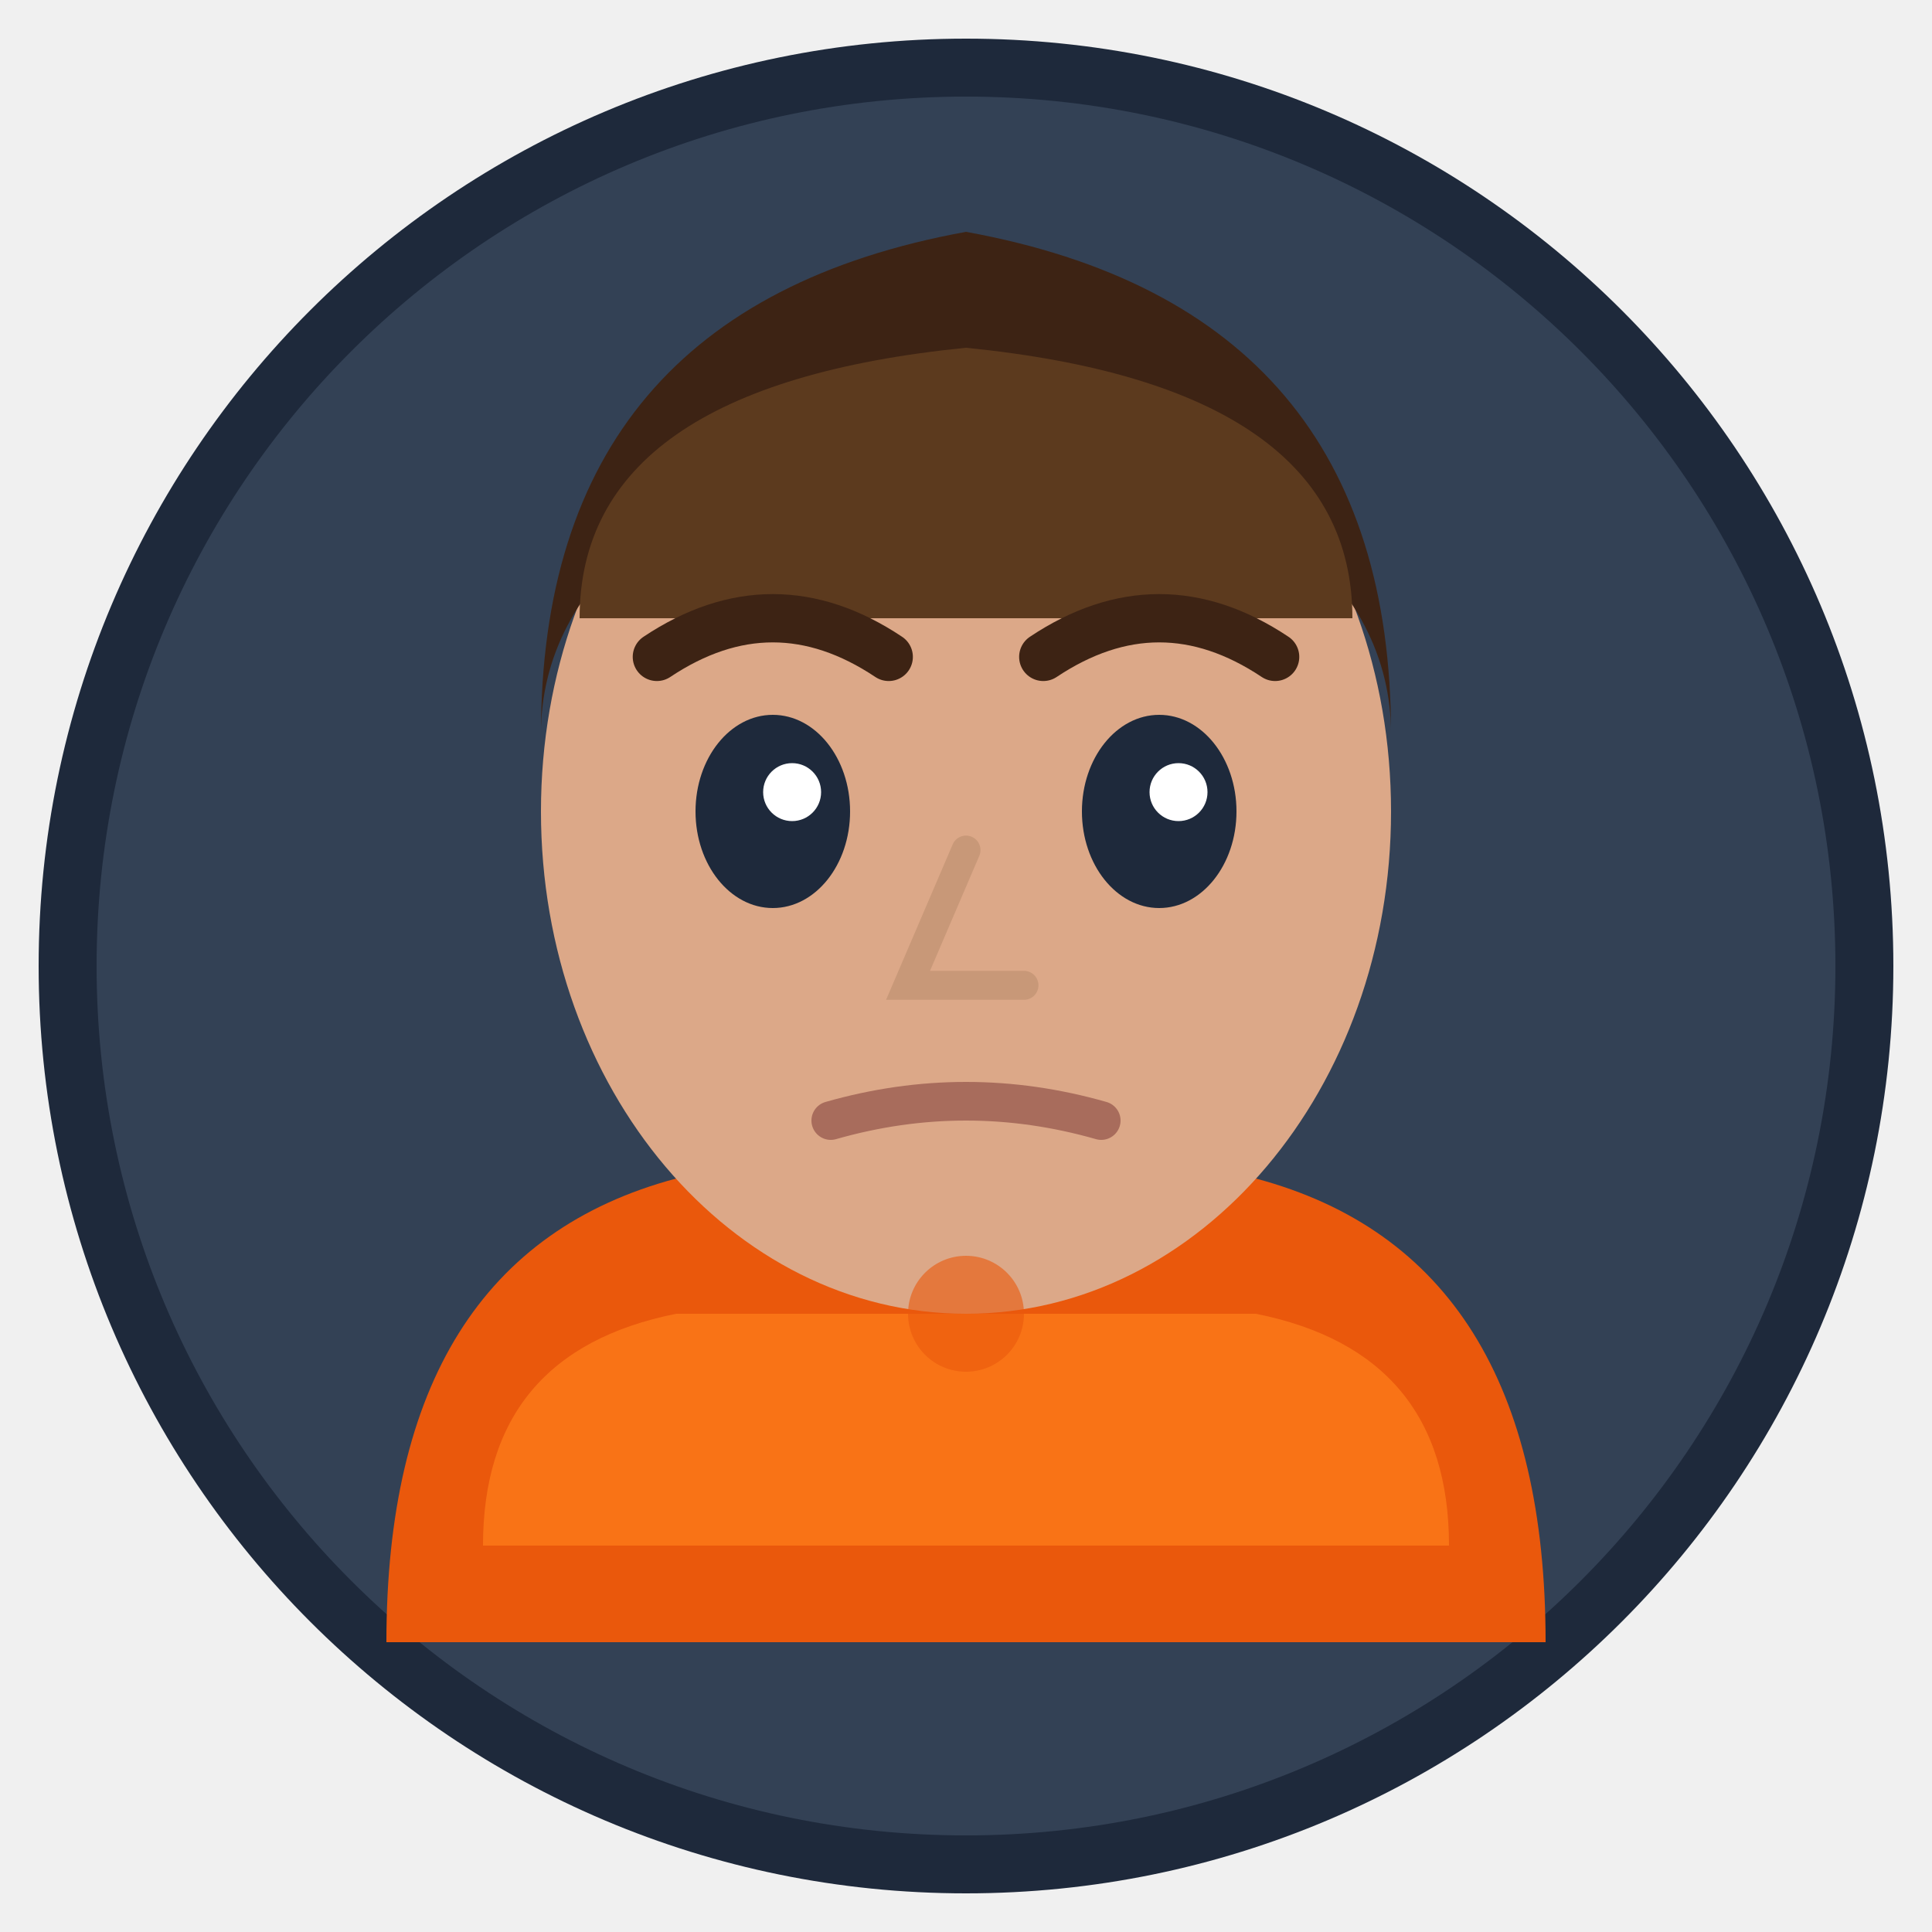
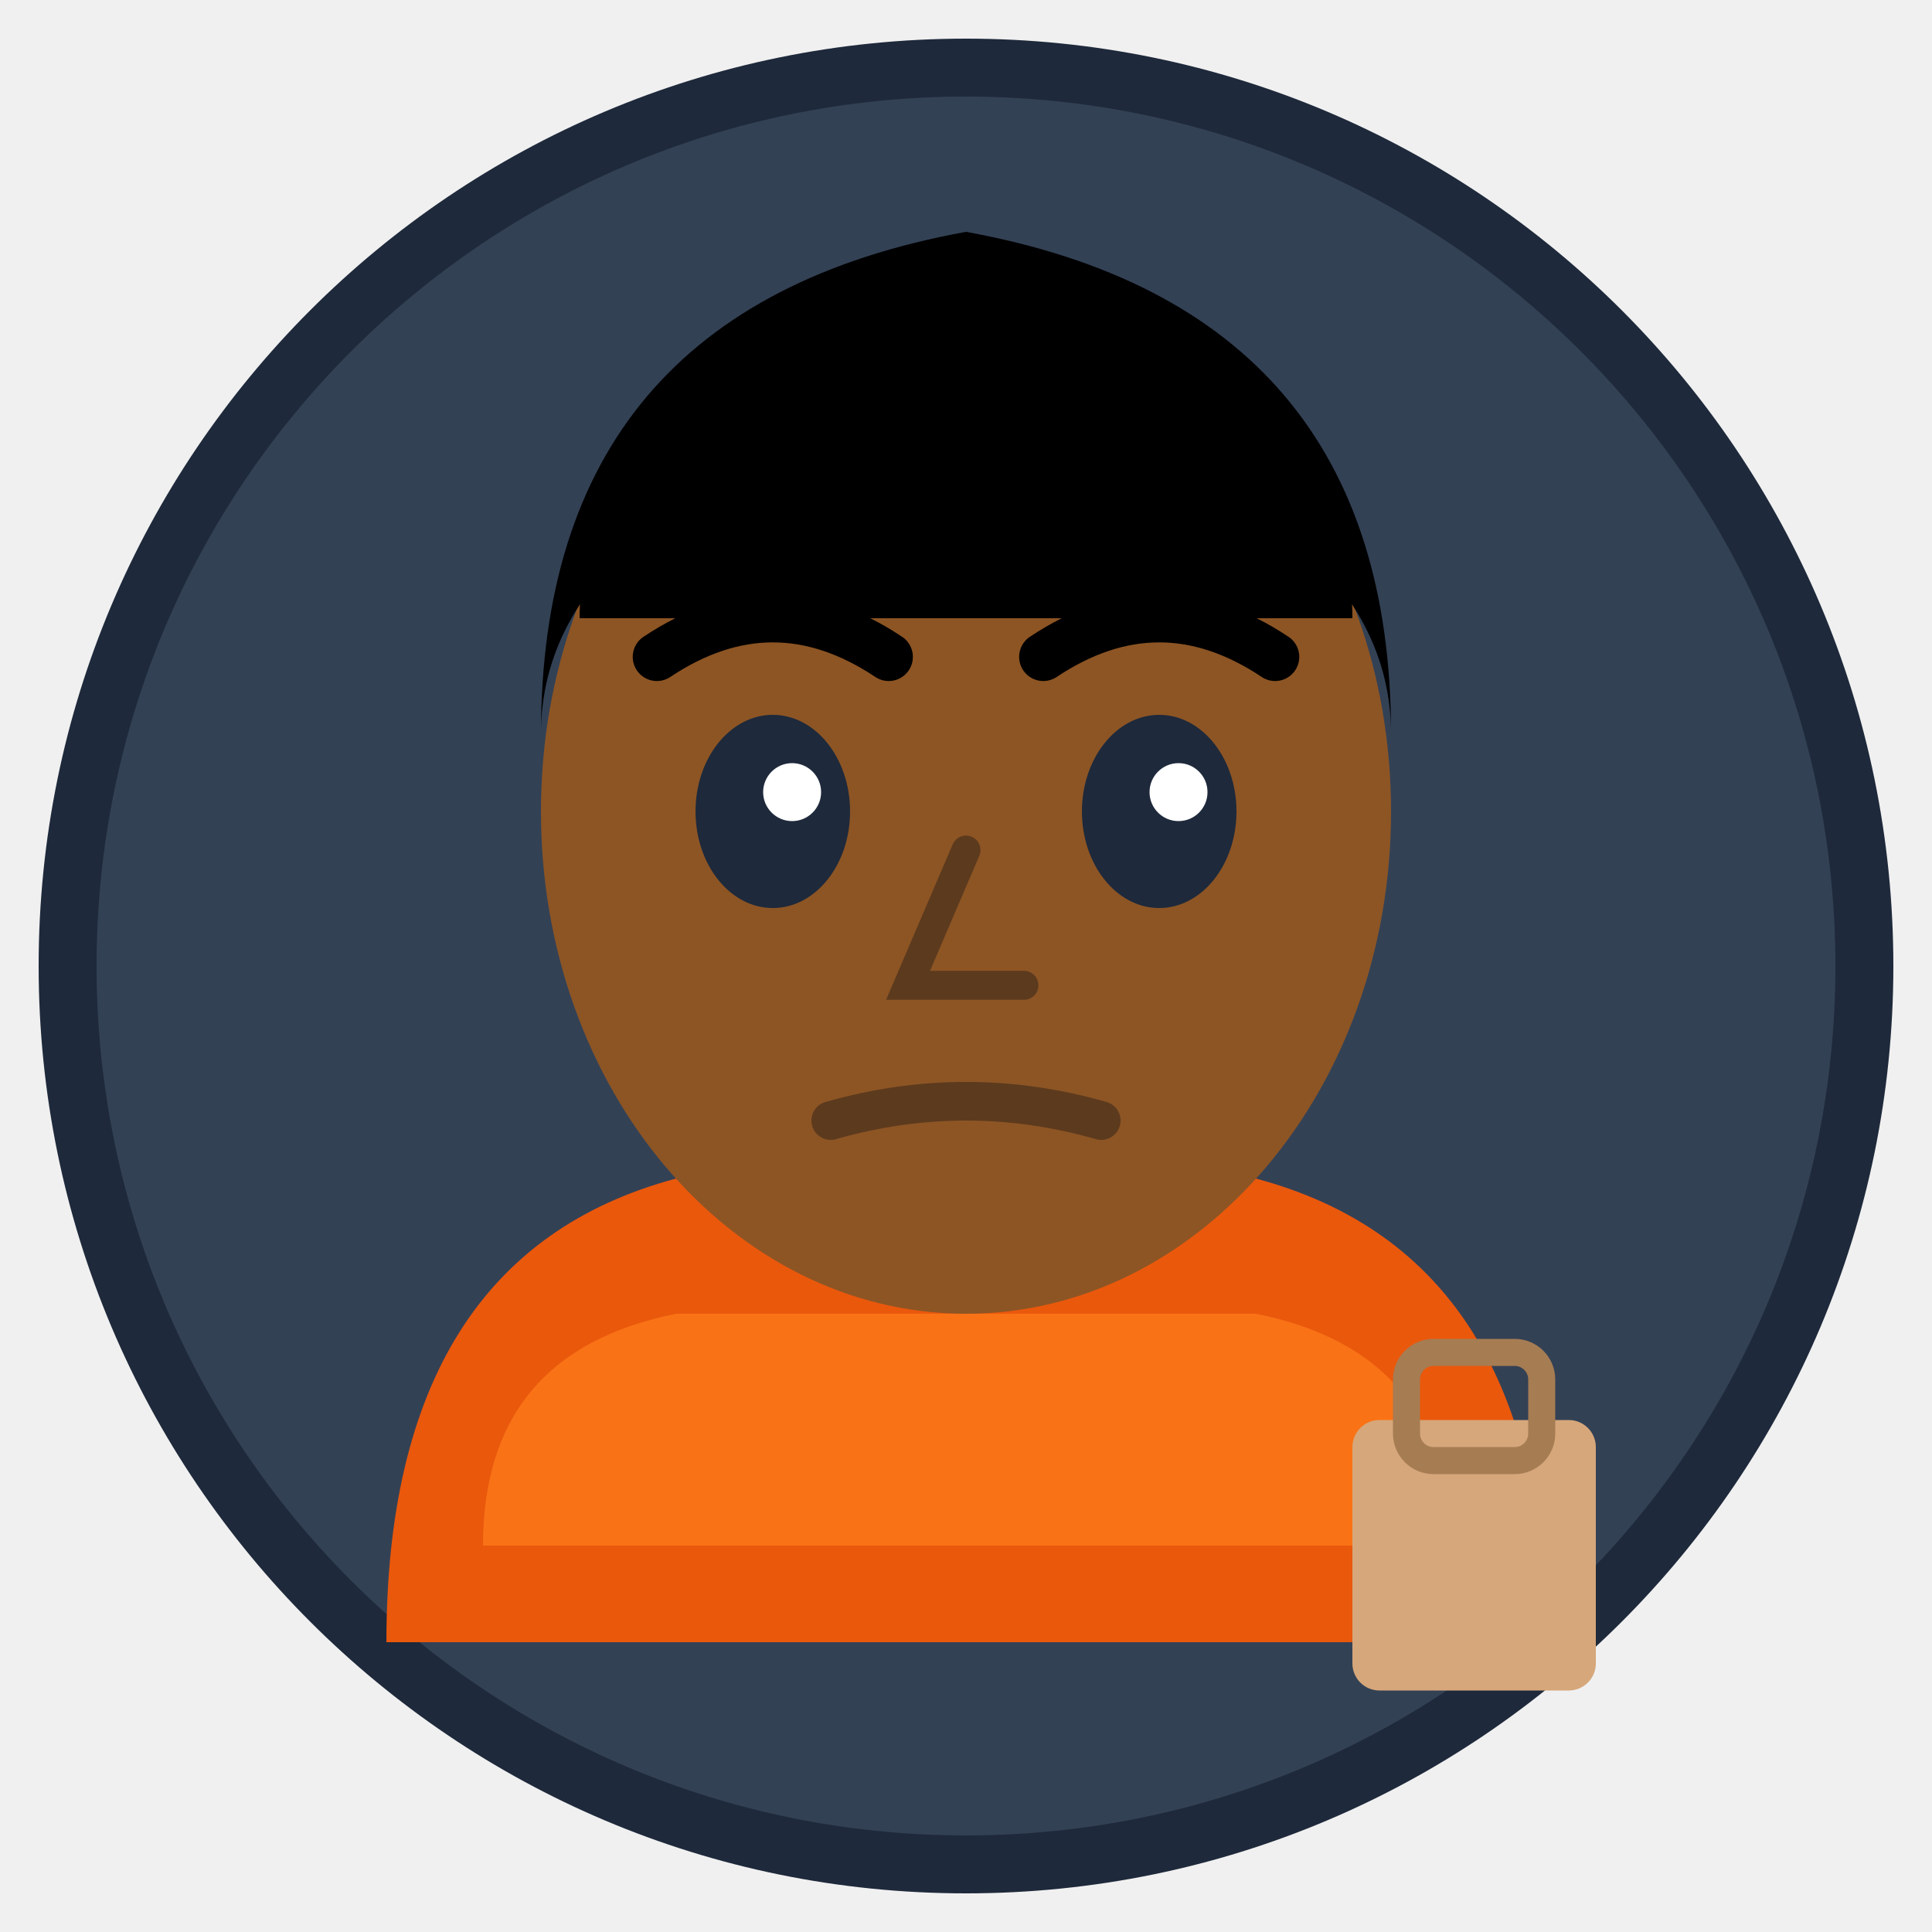
<svg xmlns="http://www.w3.org/2000/svg" viewBox="0 0 100 100" fill="none">
  <circle cx="50" cy="50" r="48" fill="#1e293b" />
  <circle cx="50" cy="50" r="45" fill="#334155" />
  <path d="M20 85 Q20 65 35 61 L65 61 Q80 65 80 85" fill="#ea580c" />
  <path d="M25 80 Q25 70 35 68 L65 68 Q75 70 75 80" fill="#f97316" />
-   <rect x="42" y="50" width="16" height="15" rx="3" fill="#dca888" />
-   <ellipse cx="50" cy="42" rx="22" ry="26" fill="#dca888" />
-   <path d="M28 38 Q28 16 50 12 Q72 16 72 38 Q72 26 50 20 Q28 26 28 38" fill="#3d2314" />
-   <path d="M30 32 Q30 20 50 18 Q70 20 70 32" fill="#5c3a1e" />
+   <rect x="42" y="50" width="16" height="15" rx="3" fill="#8d5524" />
+   <ellipse cx="50" cy="42" rx="22" ry="26" fill="#8d5524" />
+   <path d="M28 38 Q28 16 50 12 Q72 16 72 38 Q72 26 50 20 Q28 26 28 38" fill="#000" />
+   <path d="M30 32 Q30 20 50 18 Q70 20 70 32" fill="#000" />
  <ellipse cx="40" cy="42" rx="4" ry="5" fill="#1e293b" />
  <ellipse cx="60" cy="42" rx="4" ry="5" fill="#1e293b" />
  <circle cx="41" cy="41" r="1.5" fill="white" />
  <circle cx="61" cy="41" r="1.5" fill="white" />
-   <path d="M34 34 Q40 30 46 34" stroke="#3d2314" stroke-width="2.5" fill="none" stroke-linecap="round" />
-   <path d="M54 34 Q60 30 66 34" stroke="#3d2314" stroke-width="2.5" fill="none" stroke-linecap="round" />
-   <path d="M50 44 L47 51 L53 51" stroke="#c89878" stroke-width="1.5" fill="none" stroke-linecap="round" />
-   <path d="M43 58 Q50 56 57 58" stroke="#a86c5c" stroke-width="2" fill="none" stroke-linecap="round" />
-   <circle cx="50" cy="68" r="3" fill="#ea580c" opacity="0.6" />
+   <path d="M34 34 Q40 30 46 34" stroke="#000" stroke-width="2.5" fill="none" stroke-linecap="round" />
+   <path d="M54 34 Q60 30 66 34" stroke="#000" stroke-width="2.5" fill="none" stroke-linecap="round" />
+   <path d="M50 44 L47 51 L53 51" stroke="#5c3a1e" stroke-width="1.5" fill="none" stroke-linecap="round" />
+   <path d="M43 58 Q50 56 57 58" stroke="#5c3a1e" stroke-width="2" fill="none" stroke-linecap="round" />
+   <g transform="translate(70,70) scale(0.7)">
+     <rect x="0" y="5" width="18" height="20" rx="2" fill="#d6a77a" />
+     <rect x="4" y="0" width="10" height="8" rx="2" fill="none" stroke="#a67c52" stroke-width="2" />
+   </g>
</svg>
